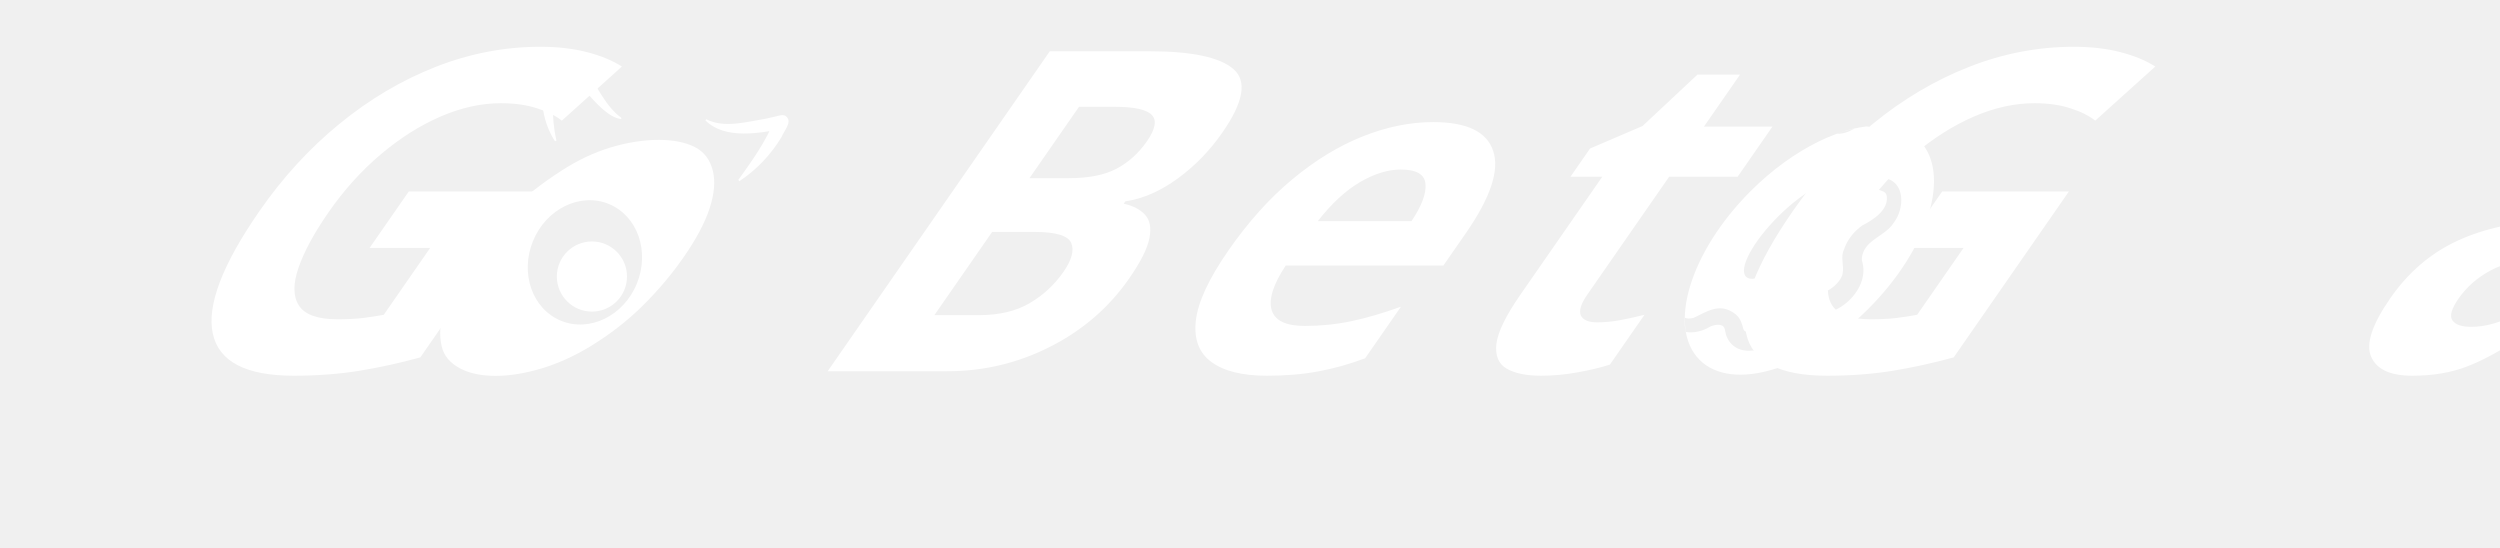
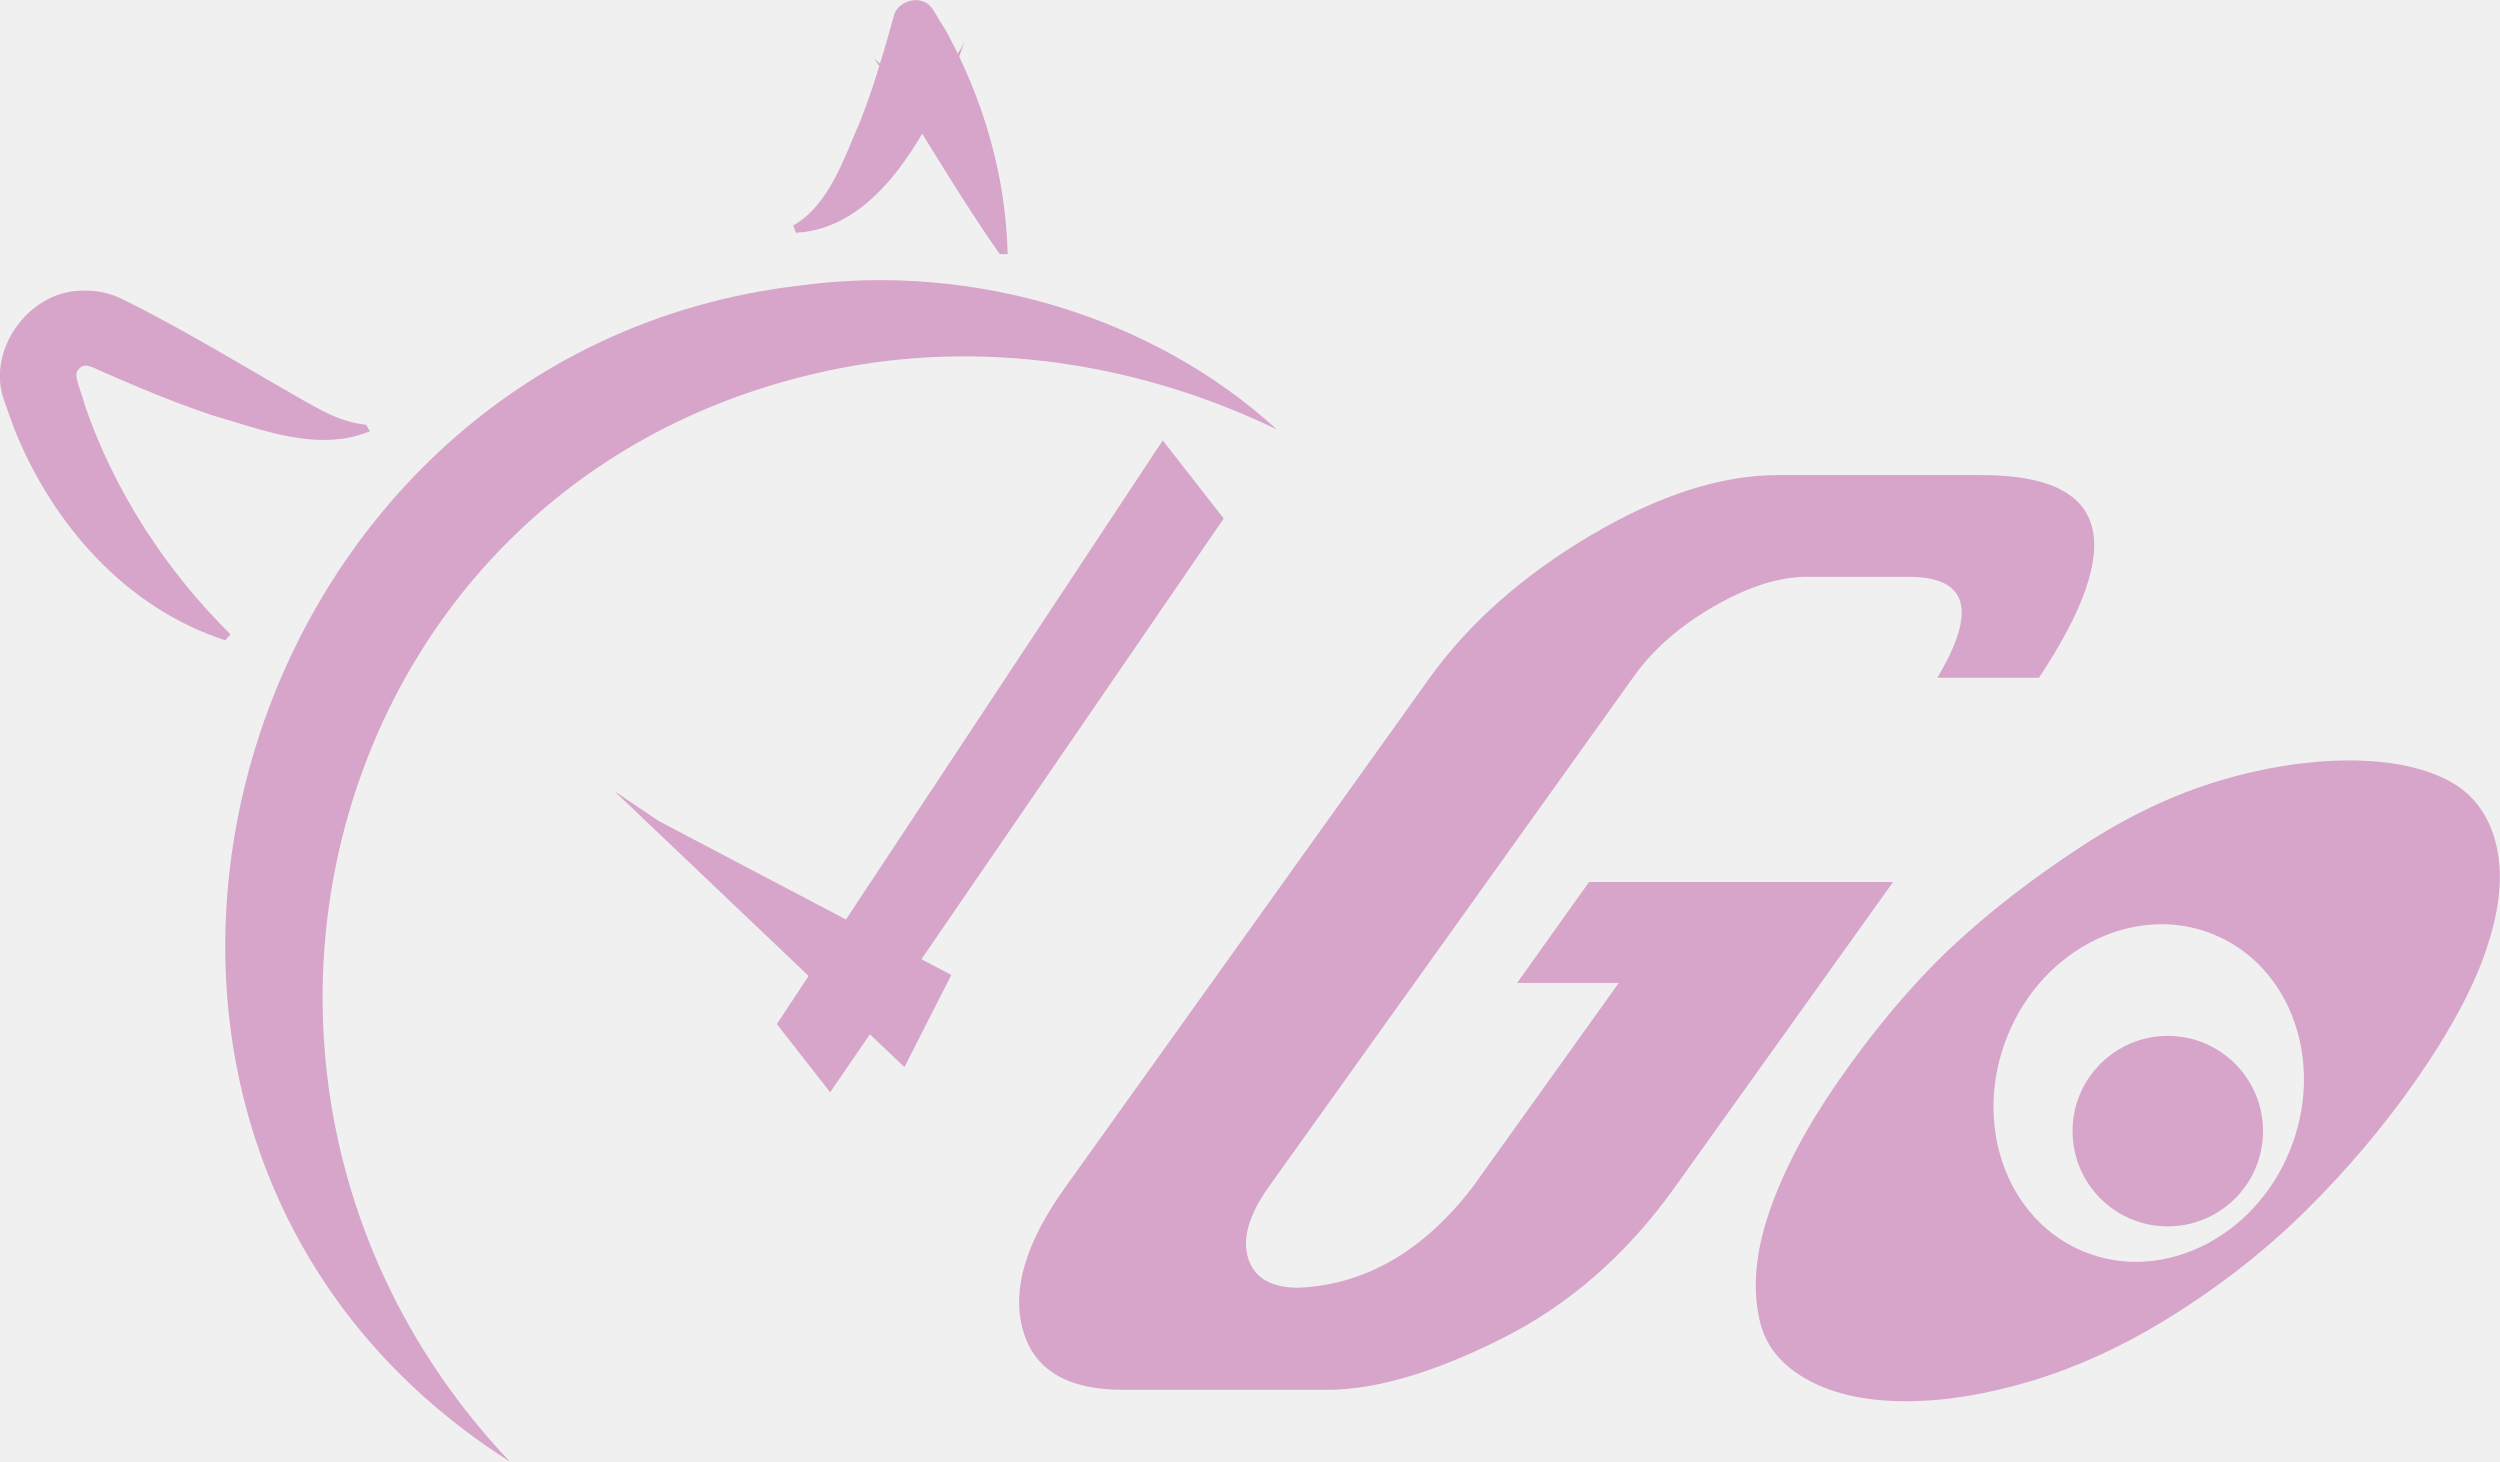
- <svg xmlns="http://www.w3.org/2000/svg" id="_圖層_2" data-name="圖層 2" viewBox="0 0 178.19 39.01">
+ <svg xmlns="http://www.w3.org/2000/svg" id="_圖層_2" data-name="圖層 2" viewBox="0 0 65.62 38.35">
  <defs>
    <style>
-       .cls-1, .cls-2 {
-         fill: #fff;
-       }
- 
-       .cls-2 {
-         font-family: Skia-BlackCondensed, Skia;
-         font-size: 38.96px;
-         font-variation-settings: 'wght' 3, 'wdth' 0;
-         font-weight: 800;
-         letter-spacing: .08em;
+       .cls-1 {
+         fill: #d7a5ca;
      }
    </style>
  </defs>
  <g id="_圖層_1-2" data-name="圖層 1">
    <g>
-       <text class="cls-2" transform="translate(8.71 26.46) scale(.82) skewX(-34.77)">
-         <tspan x="0" y="0" xml:space="preserve">G  BetG  al</tspan>
-       </text>
-       <path class="cls-1" d="M136.76,10.01c-.67-.67-1.6-1-2.68-1.04,.1,.12,.19,.26,.23,.43,.49,1.15-1.06,2.24-.36,3.13,.09,.1,.2,.12,.34,.15,1.58,.28,1.43,2.25,.69,3.19-.56,.93-1.98,1.19-2.24,2.32-.05,.19-.05,.37,0,.48,.33,1.21-.42,2.4-1.32,3.06-.57,.42-1.4,.79-2.34,.51-.19-.08-.64,.02-1,.28-.45,.28-.66,.79-.97,1.2-.85,1.3-3.46,2.02-4.09,.13,0,0-.09-.41-.09-.41-.12-.42-.71-.31-1.06-.15-.49,.31-1.15,.47-1.72,.37-.06-.32-.09-.66-.08-1.02,.15,.07,.35,.09,.63,.02,.93-.42,1.89-1.16,3.02-.25,.32,.27,.45,.66,.54,1.04,.05,.12,.09,.15,.2,.19,.93,.15,1.57-.82,1.98-1.54,.76-.92,1.73-1.63,3.12-1.28,.61,.2,1.63-.66,1.77-1.29,.13-.6-.17-1.17,.1-1.74,.25-.74,.73-1.31,1.32-1.73,.78-.39,1.87-1.11,1.73-2.08-.05-.35-.38-.37-.65-.48-.2-.08-.38-.22-.52-.38-.54-.64-.39-1.5-.03-2.14,.31-.5,.57-.87,.46-1.41-.09-.38-.38-.54-.72-.56,.37-.05,.73-.06,1.08-.05-2.66-.1-6.26,1.6-9.33,4.67-4.32,4.32-5.95,9.7-3.63,12.02s7.69,.69,12.02-3.63,5.95-9.7,3.63-12.02Zm-4.5-.87c-.14,.05-.28,.12-.4,.19-.29,.14-.63,.22-.97,.21,.47-.17,.92-.31,1.37-.41Zm-5.53,6.3c1.81-1.81,3.73-2.84,4.28-2.28,.55,.55-.47,2.47-2.28,4.28-1.81,1.81-3.73,2.84-4.28,2.28-.55-.55,.47-2.47,2.28-4.28Z" />
+       <path class="cls-1" d="M41.69,23.15h8l-5.72,8c-1.26,1.77-2.78,3.1-4.56,3.99-1.78.89-3.3,1.34-4.58,1.34h-5.35c-1.46,0-2.34-.52-2.63-1.57-.3-1.05.07-2.3,1.12-3.76l9.55-13.35c1.03-1.43,2.43-2.68,4.22-3.74,1.79-1.06,3.43-1.59,4.92-1.59h5.35c3.35,0,3.86,1.77,1.51,5.32h-2.67c1.06-1.77.8-2.65-.75-2.65h-2.67c-.73,0-1.55.26-2.45.78-.9.52-1.61,1.14-2.12,1.87l-9.55,13.35c-.52.73-.71,1.36-.55,1.88.16.52.6.78,1.33.78,1.76-.08,3.28-.97,4.57-2.65l3.83-5.35h-2.67l1.89-2.65Z" />
      <g>
-         <path class="cls-1" d="M50.81,12.18c-.19-.79-.62-1.36-1.29-1.7-.67-.34-1.53-.51-2.58-.51s-2.23,.18-3.42,.54-2.37,.92-3.54,1.68c-1.34,.87-2.51,1.78-3.52,2.73-1.01,.96-1.98,2.12-2.92,3.47-.84,1.21-1.44,2.35-1.81,3.43s-.45,2.04-.24,2.9c.16,.65,.59,1.15,1.27,1.52,.68,.37,1.54,.55,2.56,.55s2.11-.18,3.28-.53c1.17-.35,2.31-.87,3.44-1.55,1.43-.87,2.69-1.85,3.78-2.93s2.05-2.22,2.88-3.41c.92-1.32,1.55-2.5,1.88-3.53,.34-1.03,.41-1.92,.23-2.66Zm-5.42,8.04c-.94,2.3-3.37,3.48-5.41,2.64-2.04-.84-2.93-3.38-1.99-5.68s3.37-3.48,5.41-2.64,2.93,3.38,1.99,5.68Z" />
-         <circle class="cls-1" cx="42.19" cy="19.71" r="2.5" />
+         <g>
+           <path class="cls-1" d="M26.24,6.67c-1.33-1.91-2.17-3.47-3.38-5.27.33.59,1.57.87,2.17.14.15-.17.27-.37.33-.59-.12.37-.25.75-.4,1.11-.78,1.65-2,3.94-4.07,4.05,0,0-.07-.19-.07-.19.96-.55,1.35-1.81,1.78-2.79.3-.77.57-1.66.79-2.46,0,0,.06-.21.06-.21.08-.45.73-.63,1.01-.25.1.14.26.44.36.58.99,1.8,1.58,3.82,1.63,5.88,0,0-.2,0-.2,0h0Z" />
+           <path class="cls-1" d="M5.92,16.81c-2.62-.85-4.54-3.05-5.54-5.54-.04-.1-.22-.61-.25-.7-.53-1.32.6-2.94,2.03-2.94.38-.02.75.07,1.09.24,1.55.77,3.04,1.68,4.54,2.54.59.33,1.1.66,1.82.74l.1.17c-1.37.56-2.82-.04-4.14-.42-.96-.32-1.99-.75-2.92-1.16-.28-.13-.48-.25-.63.02-.08.14.17.67.2.86.78,2.27,2.13,4.35,3.83,6.03,0,0-.13.15-.13.15h0Z" />
+           <polygon class="cls-1" points="23.74 28.01 16.12 20.76 17.29 21.55 24.97 25.59 23.74 28.01" />
+           <polygon class="cls-1" points="20.39 26.88 30.52 11.56 32.12 13.61 21.79 28.67 20.39 26.88" />
+           <path class="cls-1" d="M13.36,38.35C.08,29.89,5.74,9.25,21.03,7.49c4.55-.61,9.27.84,12.48,3.78-3.9-1.88-8.18-2.39-12.09-1.47-13.04,3.01-17.17,18.91-8.05,28.55h0Z" />
+         </g>
+         <g>
+           <path class="cls-1" d="M65.52,22.17c-.19-.79-.62-1.36-1.29-1.7-.67-.34-1.53-.51-2.58-.51s-2.23.18-3.42.54-2.37.92-3.54,1.68c-1.34.87-2.51,1.78-3.52,2.73-1.01.96-1.98,2.12-2.92,3.47-.84,1.21-1.44,2.35-1.81,3.43s-.45,2.04-.24,2.9c.16.65.59,1.15,1.27,1.52.68.37,1.54.55,2.56.55s2.11-.18,3.28-.53c1.17-.35,2.31-.87,3.44-1.55,1.43-.87,2.69-1.85,3.78-2.93s2.05-2.22,2.88-3.41c.92-1.32,1.55-2.5,1.88-3.53.34-1.03.41-1.92.23-2.66ZM60.1,30.21c-.94,2.3-3.37,3.48-5.41,2.64-2.04-.84-2.93-3.38-1.99-5.68s3.37-3.48,5.41-2.64,2.93,3.38,1.99,5.68Z" />
+           <circle class="cls-1" cx="56.9" cy="29.69" r="2.5" />
+         </g>
      </g>
-       <path class="cls-1" d="M52.62,12.83c1.05-1.46,1.97-2.75,2.62-4.36,.01-.02,.03-.08,0,.02-.07,.27,.04,.48,.14,.57,.1,.09,.28,.16,.49,.11-1.74,.32-4.2,.8-5.59-.59,0,0,.06-.08,.06-.08,1.29,.66,2.88,.18,4.24-.04,0,0,.71-.16,.71-.16,.24-.06,.59-.19,.78,.03,.4,.4-.21,1.02-.36,1.43-.76,1.26-1.79,2.35-3.02,3.16,0,0-.05-.09-.05-.09h0Z" />
-       <path class="cls-1" d="M39.55,10.06c-1-1.55-1.16-3.57-.64-5.33,.02-.06,.07-.23,.09-.29,.12-.51,.75-.89,1.16-.85,.38,0,.8,.17,1.06,.56,.12,.19,.45,.7,.58,.9,.77,1.1,1.37,2.55,2.48,3.34,0,0,0,.1,0,.1-.51-.07-.93-.38-1.3-.69-.91-.8-1.66-1.81-2.36-2.8-.1-.13-.23-.44-.44-.41-.24-.02-.27,.29-.33,.44-.53,1.6-.56,3.36-.19,5,0,0-.1,.03-.1,.03h0Z" />
    </g>
  </g>
</svg>
